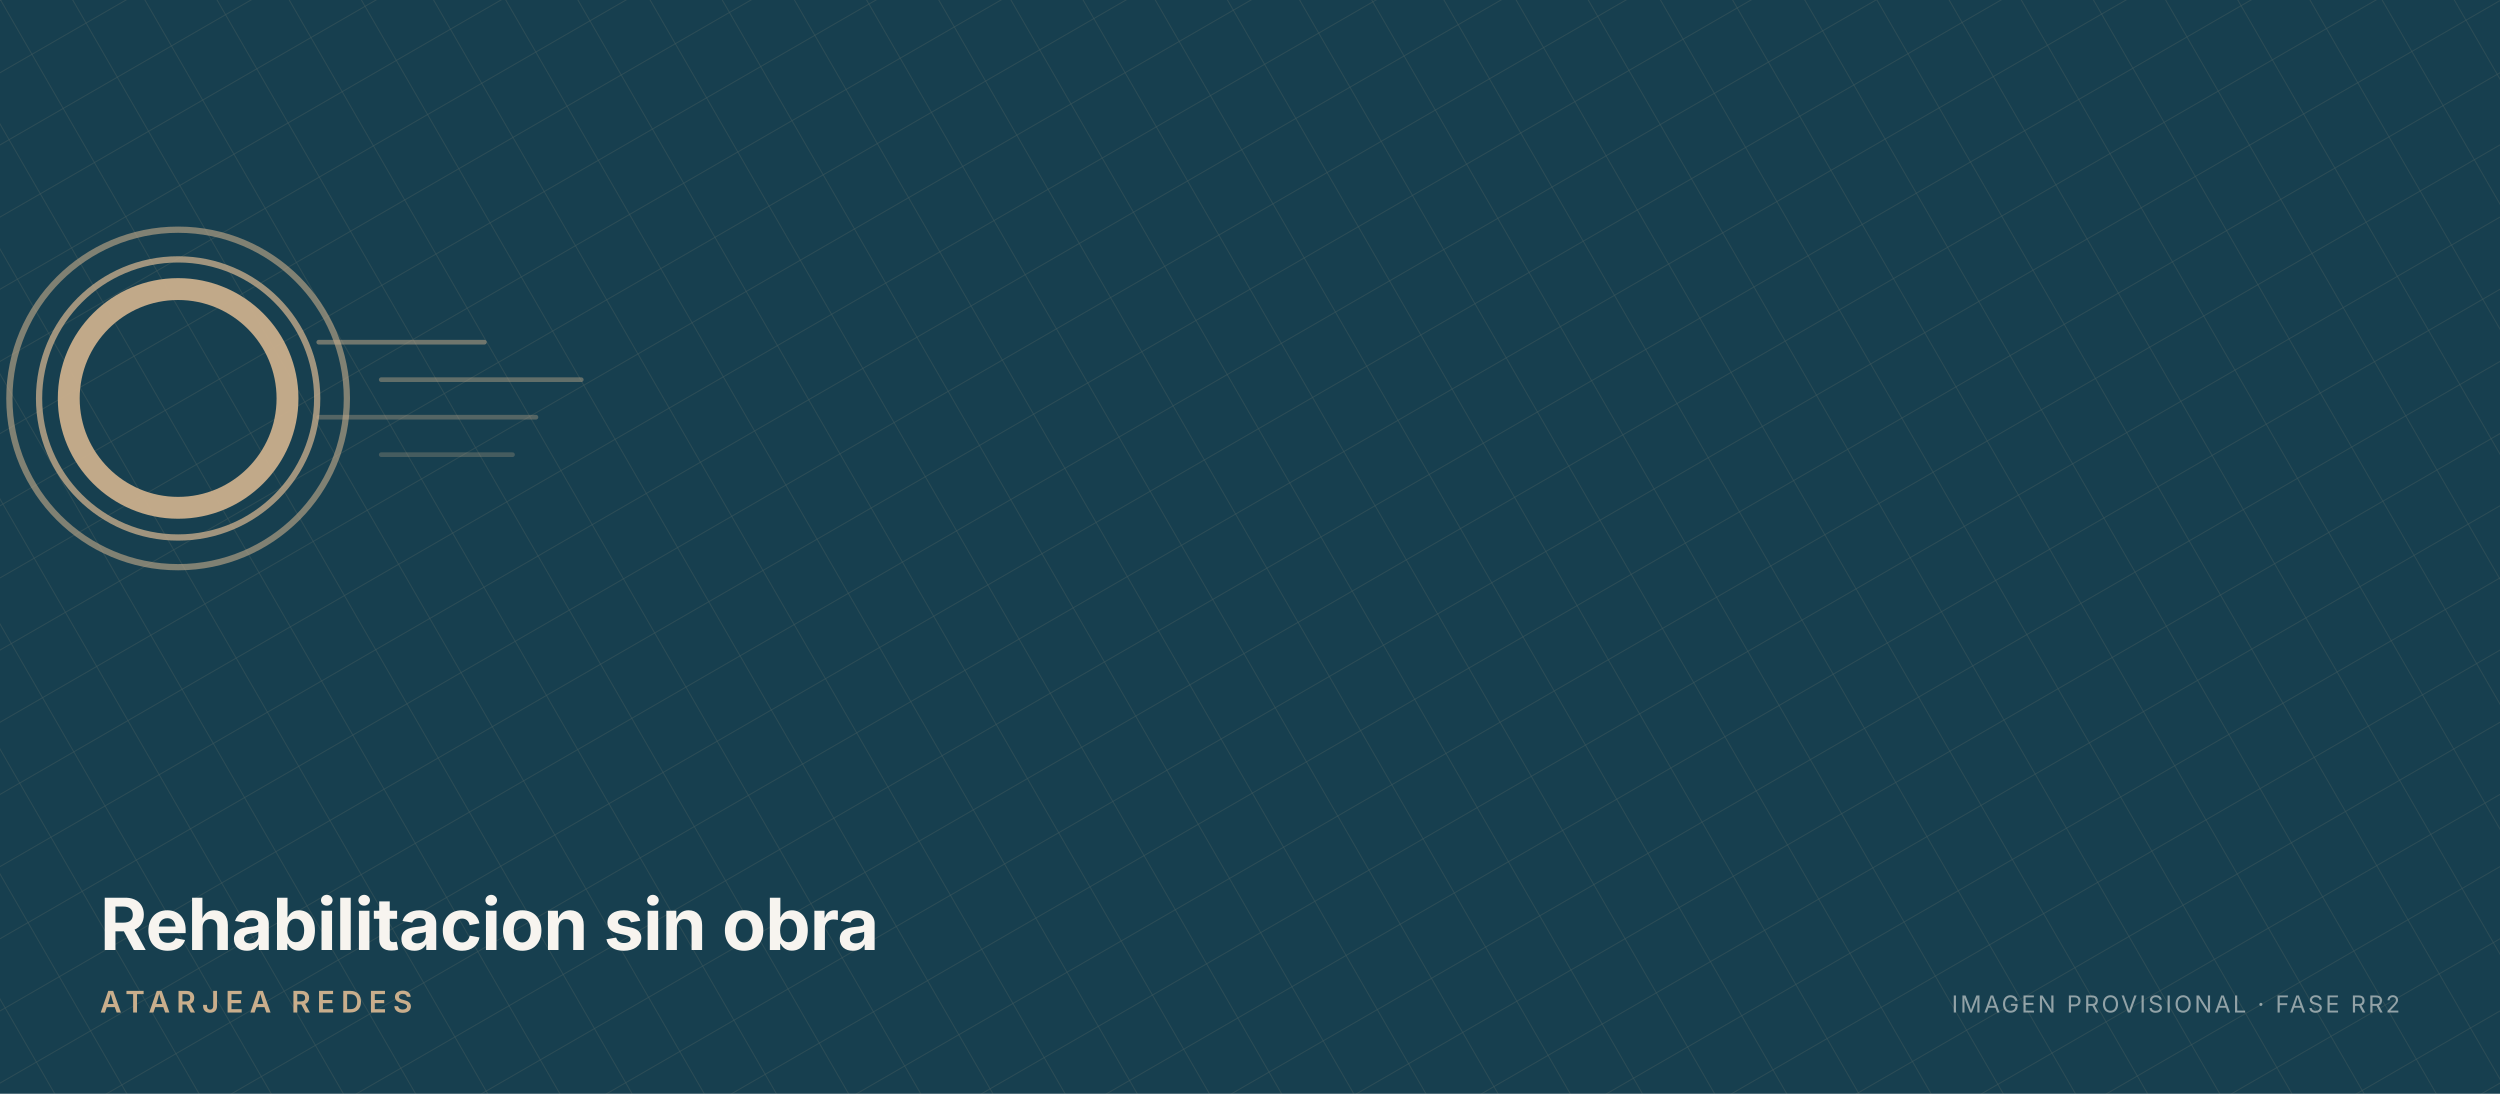
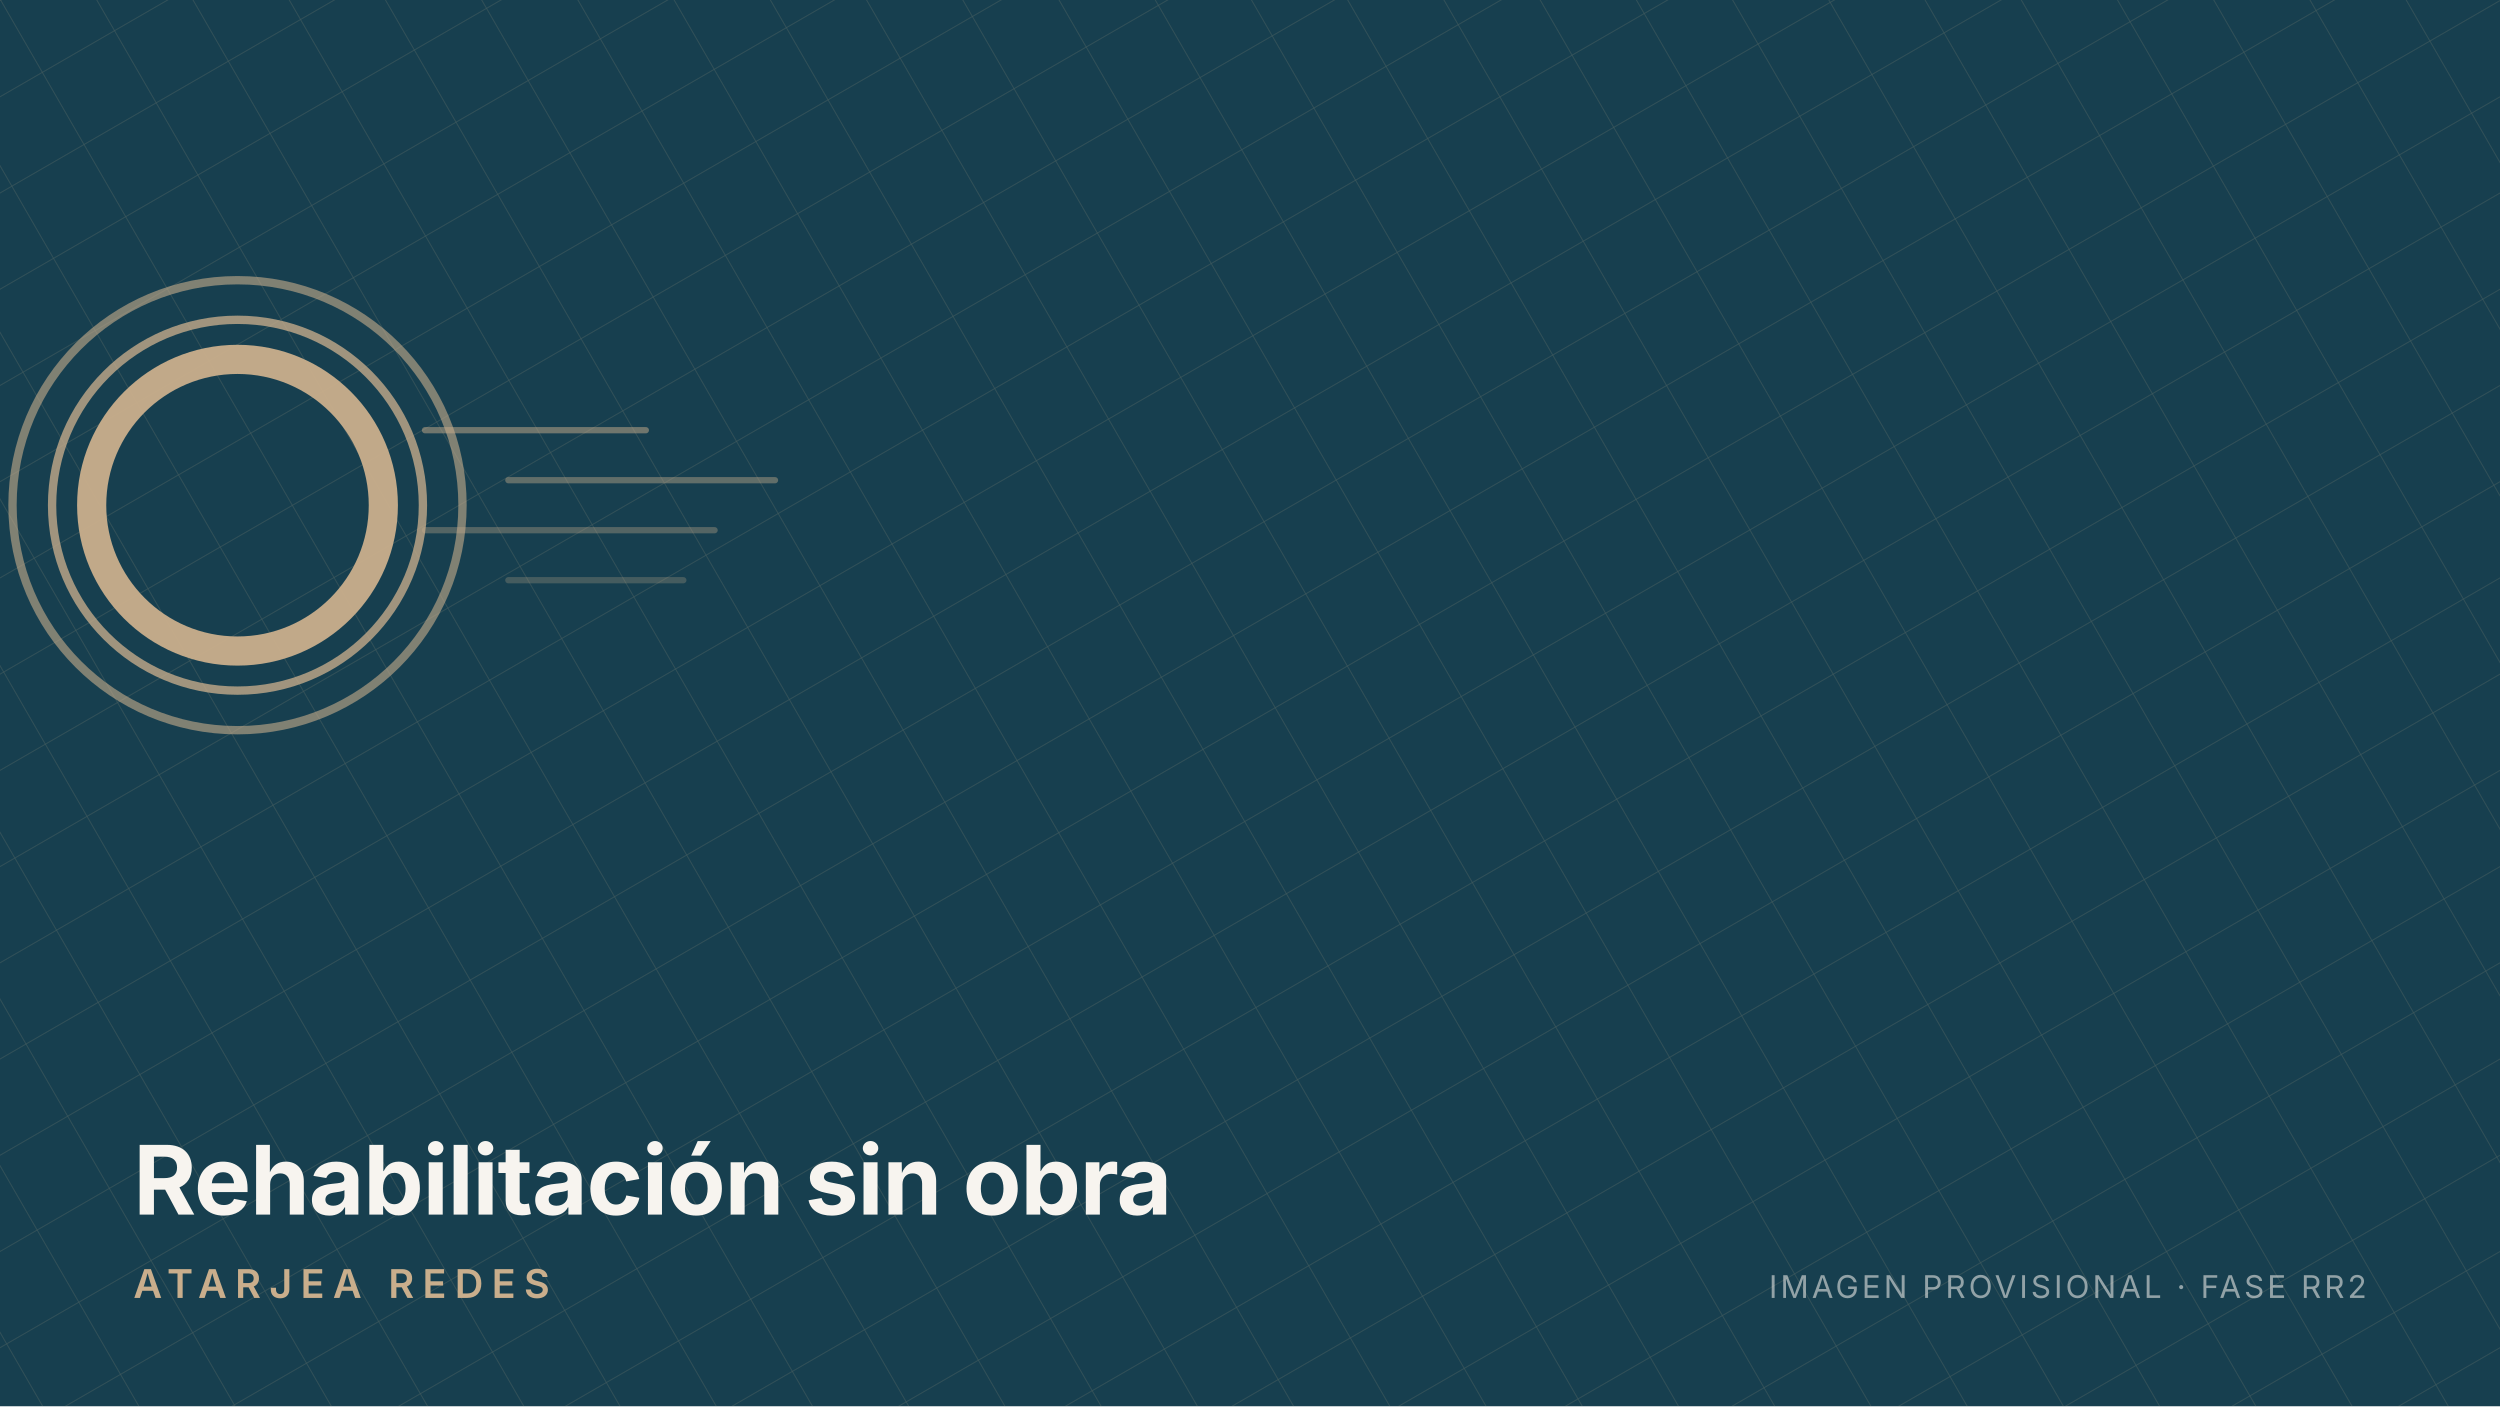
- <svg xmlns="http://www.w3.org/2000/svg" viewBox="0 0 1600 700" width="1600" height="700" role="img" aria-label="Rehabilitacion sin obra">
+ <svg xmlns="http://www.w3.org/2000/svg" viewBox="0 0 1200 675" width="1200" height="675" role="img" aria-label="Rehabilitación sin obra">
  <defs>
    <pattern id="g" width="40" height="40" patternUnits="userSpaceOnUse" patternTransform="rotate(-30)">
      <path d="M40 0 L0 0 0 40" fill="none" stroke="#C9AE8C" stroke-width="0.6" opacity="0.22" />
    </pattern>
  </defs>
-   <rect width="1600" height="700" fill="#173F4F" />
-   <rect width="1600" height="700" fill="url(#g)" />
-   <circle cx="114" cy="255" r="70" fill="none" stroke="#C9AE8C" stroke-width="14" opacity="0.95" />
-   <circle cx="114" cy="255" r="89" fill="none" stroke="#C9AE8C" stroke-width="4" opacity="0.77" />
-   <circle cx="114" cy="255" r="108" fill="none" stroke="#C9AE8C" stroke-width="4" opacity="0.59" />
-   <line x1="204" y1="219" x2="310" y2="219" stroke="#C9AE8C" stroke-width="3" opacity="0.50" stroke-linecap="round" />
-   <line x1="244" y1="243" x2="372" y2="243" stroke="#C9AE8C" stroke-width="3" opacity="0.42" stroke-linecap="round" />
-   <line x1="204" y1="267" x2="343" y2="267" stroke="#C9AE8C" stroke-width="3" opacity="0.34" stroke-linecap="round" />
-   <line x1="244" y1="291" x2="328" y2="291" stroke="#C9AE8C" stroke-width="3" opacity="0.26" stroke-linecap="round" />
-   <text x="64" y="608" fill="#F7F4EF" font-family="Inter, 'IBM Plex Sans', system-ui, sans-serif" font-size="46" font-weight="700" letter-spacing="-0.5">Rehabilitacion sin obra</text>
-   <text x="64" y="648" fill="#C9AE8C" font-family="Inter, 'IBM Plex Sans', system-ui, sans-serif" font-size="19" font-weight="600" letter-spacing="4">ATARJEA REDES</text>
-   <text x="1536" y="648" text-anchor="end" fill="#F7F4EF" opacity="0.55" font-family="Inter, system-ui, sans-serif" font-size="15" letter-spacing="1.5">IMAGEN PROVISIONAL · FASE RR2</text>
+   <rect width="1200" height="675" fill="#173F4F" />
+   <rect width="1200" height="675" fill="url(#g)" />
+   <circle cx="114" cy="242.5" r="70" fill="none" stroke="#C9AE8C" stroke-width="14" opacity="0.95" />
+   <circle cx="114" cy="242.5" r="89" fill="none" stroke="#C9AE8C" stroke-width="4" opacity="0.77" />
+   <circle cx="114" cy="242.5" r="108" fill="none" stroke="#C9AE8C" stroke-width="4" opacity="0.59" />
+   <line x1="204" y1="206.5" x2="310" y2="206.5" stroke="#C9AE8C" stroke-width="3" opacity="0.50" stroke-linecap="round" />
+   <line x1="244" y1="230.5" x2="372" y2="230.5" stroke="#C9AE8C" stroke-width="3" opacity="0.42" stroke-linecap="round" />
+   <line x1="204" y1="254.5" x2="343" y2="254.5" stroke="#C9AE8C" stroke-width="3" opacity="0.34" stroke-linecap="round" />
+   <line x1="244" y1="278.5" x2="328" y2="278.5" stroke="#C9AE8C" stroke-width="3" opacity="0.26" stroke-linecap="round" />
+   <text x="64" y="583" fill="#F7F4EF" font-family="Inter, 'IBM Plex Sans', system-ui, sans-serif" font-size="46" font-weight="700" letter-spacing="-0.5">Rehabilitación sin obra</text>
+   <text x="64" y="623" fill="#C9AE8C" font-family="Inter, 'IBM Plex Sans', system-ui, sans-serif" font-size="19" font-weight="600" letter-spacing="4">ATARJEA REDES</text>
+   <text x="1136" y="623" text-anchor="end" fill="#F7F4EF" opacity="0.55" font-family="Inter, system-ui, sans-serif" font-size="15" letter-spacing="1.5">IMAGEN PROVISIONAL · FASE RR2</text>
</svg>
